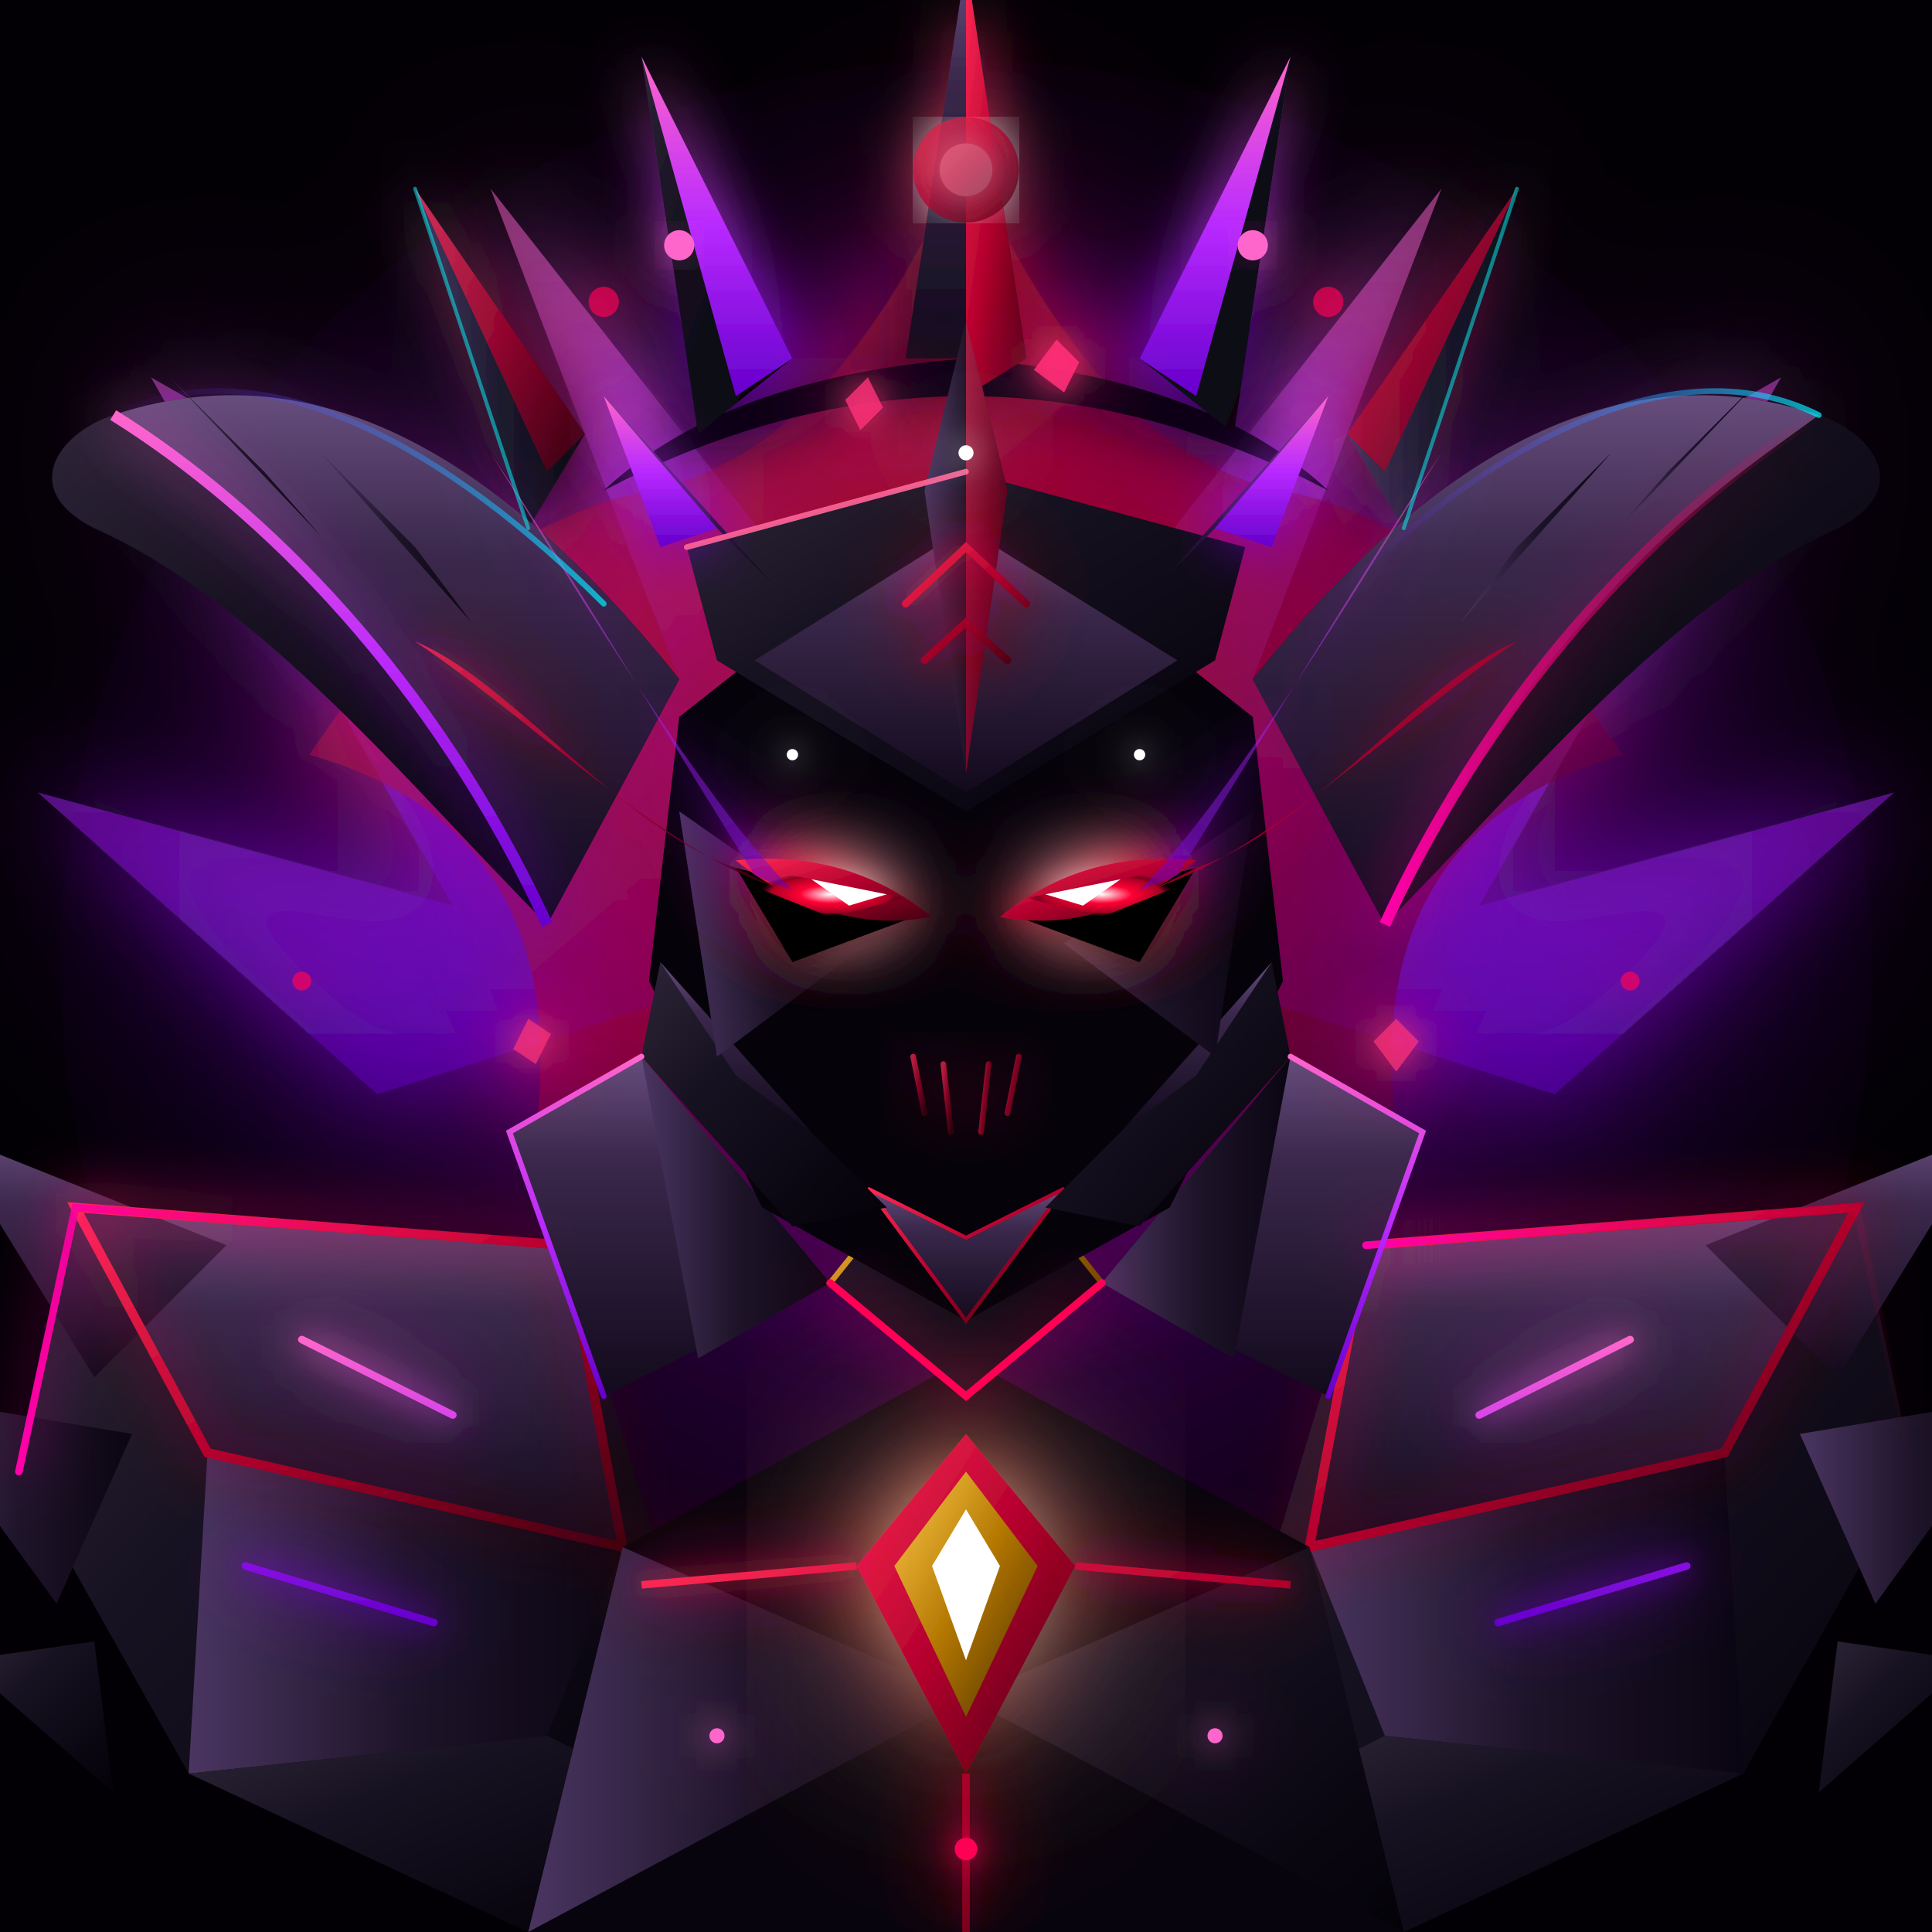
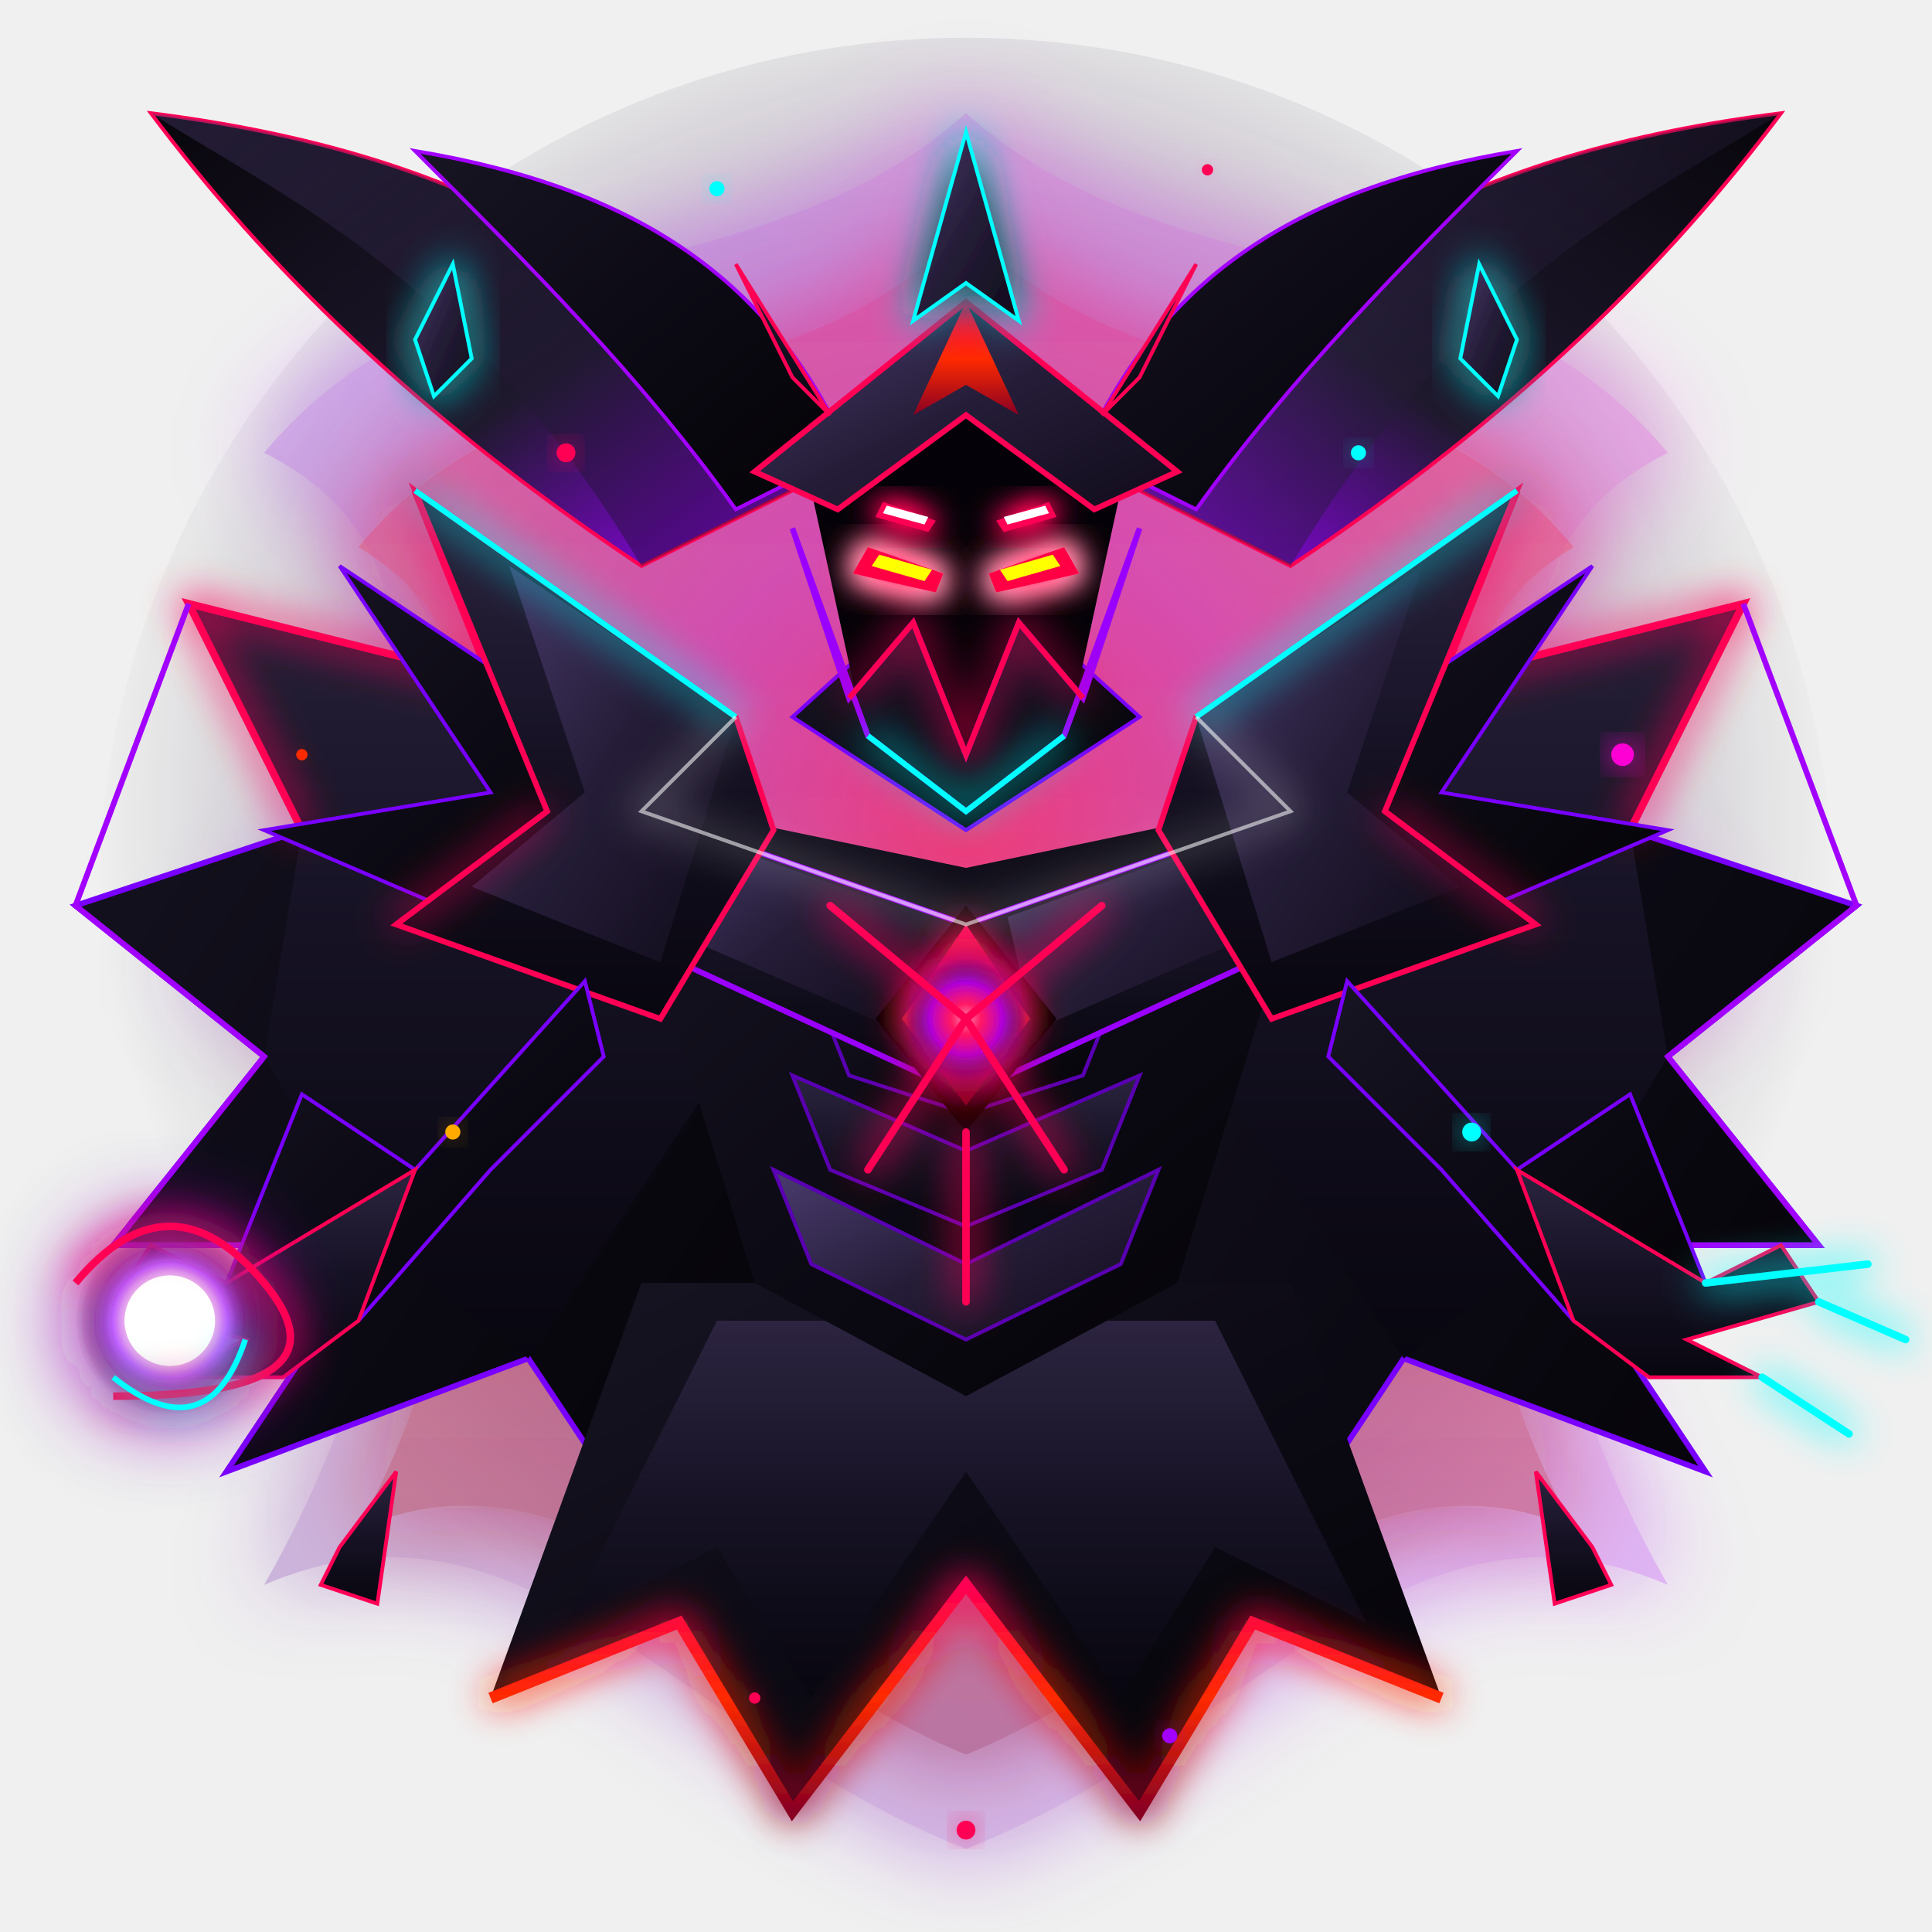
<svg xmlns="http://www.w3.org/2000/svg" viewBox="0 0 512 512" width="100%" height="100%">
  <defs>
    <filter id="glow-heavy" x="-50%" y="-50%" width="200%" height="200%">
      <feGaussianBlur stdDeviation="12" result="blur1" />
-       <feGaussianBlur stdDeviation="25" result="blur2" />
+       <feGaussianBlur stdDeviation="6" result="blur2" />
      <feMerge>
+         <feMergeNode in="blur1" />
        <feMergeNode in="blur2" />
-         <feMergeNode in="blur1" />
-         <feMergeNode in="SourceGraphic" />
-       </feMerge>
-     </filter>
-     <filter id="glow-soft" x="-30%" y="-30%" width="160%" height="160%">
-       <feGaussianBlur stdDeviation="8" result="blur" />
-       <feMerge>
-         <feMergeNode in="blur" />
        <feMergeNode in="SourceGraphic" />
      </feMerge>
    </filter>
    <filter id="glow-intense" x="-50%" y="-50%" width="200%" height="200%">
-       <feGaussianBlur stdDeviation="4" result="blur1" />
-       <feGaussianBlur stdDeviation="10" result="blur2" />
-       <feComponentTransfer in="blur2" result="brightBlur">
-         <feFuncA type="linear" slope="2" />
-       </feComponentTransfer>
+       <feGaussianBlur stdDeviation="5" result="blur1" />
+       <feGaussianBlur stdDeviation="2" result="blur2" />
      <feMerge>
-         <feMergeNode in="brightBlur" />
        <feMergeNode in="blur1" />
+         <feMergeNode in="blur2" />
        <feMergeNode in="SourceGraphic" />
      </feMerge>
    </filter>
-     <radialGradient id="bg-radial" cx="50%" cy="50%" r="55%">
-       <stop offset="0%" stop-color="#3d001a" />
-       <stop offset="45%" stop-color="#1f002b" />
-       <stop offset="75%" stop-color="#0b0014" />
-       <stop offset="100%" stop-color="#030005" />
+     <filter id="eye-glow" x="-50%" y="-50%" width="200%" height="200%">
+       <feGaussianBlur stdDeviation="4" result="blur" />
+       <feComponentTransfer in="blur" result="boost">
+         <feFuncA type="linear" slope="2.5" />
+       </feComponentTransfer>
+       <feMerge>
+         <feMergeNode in="boost" />
+         <feMergeNode in="SourceGraphic" />
+       </feMerge>
+     </filter>
+     <radialGradient id="bg-aura" cx="50%" cy="45%" r="50%">
+       <stop offset="0%" stop-color="#ff0055" stop-opacity="0.6" />
+       <stop offset="35%" stop-color="#7900ff" stop-opacity="0.4" />
+       <stop offset="70%" stop-color="#2a004f" stop-opacity="0.2" />
+       <stop offset="100%" stop-color="#05020a" stop-opacity="0" />
    </radialGradient>
-     <radialGradient id="aura-crimson" cx="50%" cy="45%" r="45%">
-       <stop offset="0%" stop-color="#ff0044" stop-opacity="0.8" />
-       <stop offset="50%" stop-color="#99002b" stop-opacity="0.4" />
-       <stop offset="100%" stop-color="#4a00e6" stop-opacity="0" />
-     </radialGradient>
-     <radialGradient id="core-eye-glow" cx="50%" cy="50%" r="50%">
+     <radialGradient id="core-glow" cx="50%" cy="50%" r="50%">
      <stop offset="0%" stop-color="#ffffff" />
-       <stop offset="40%" stop-color="#ff0033" />
-       <stop offset="80%" stop-color="#a80024" />
+       <stop offset="25%" stop-color="#ff2a6d" />
+       <stop offset="60%" stop-color="#9a00ff" />
      <stop offset="100%" stop-color="#000000" stop-opacity="0" />
    </radialGradient>
-     <linearGradient id="obsidian-base" x1="0%" y1="0%" x2="100%" y2="100%">
-       <stop offset="0%" stop-color="#2d2538" />
-       <stop offset="35%" stop-color="#171221" />
-       <stop offset="70%" stop-color="#0c0814" />
-       <stop offset="100%" stop-color="#040208" />
+     <linearGradient id="obsidian-dark" x1="0%" y1="0%" x2="100%" y2="100%">
+       <stop offset="0%" stop-color="#181524" />
+       <stop offset="50%" stop-color="#0c0a14" />
+       <stop offset="100%" stop-color="#040306" />
    </linearGradient>
-     <linearGradient id="obsidian-highlight" x1="0%" y1="0%" x2="0%" y2="100%">
-       <stop offset="0%" stop-color="#664d7d" />
-       <stop offset="30%" stop-color="#3b284c" />
-       <stop offset="100%" stop-color="#120a1c" />
+     <linearGradient id="obsidian-mid" x1="0%" y1="0%" x2="0%" y2="100%">
+       <stop offset="0%" stop-color="#2c2440" />
+       <stop offset="50%" stop-color="#161224" />
+       <stop offset="100%" stop-color="#08060f" />
    </linearGradient>
-     <linearGradient id="obsidian-shard" x1="0%" y1="0%" x2="100%" y2="0%">
-       <stop offset="0%" stop-color="#4a3561" />
-       <stop offset="50%" stop-color="#1e1429" />
-       <stop offset="100%" stop-color="#0a0512" />
+     <linearGradient id="obsidian-light" x1="0%" y1="0%" x2="100%" y2="100%">
+       <stop offset="0%" stop-color="#4a3b6e" />
+       <stop offset="50%" stop-color="#251d38" />
+       <stop offset="100%" stop-color="#100b1a" />
    </linearGradient>
-     <linearGradient id="crimson-energy" x1="0%" y1="0%" x2="100%" y2="100%">
-       <stop offset="0%" stop-color="#ff2a55" />
-       <stop offset="50%" stop-color="#b3002d" />
-       <stop offset="100%" stop-color="#400010" />
+     <linearGradient id="crimson-energy" x1="0%" y1="0%" x2="0%" y2="100%">
+       <stop offset="0%" stop-color="#ff0055" />
+       <stop offset="50%" stop-color="#ff2a00" />
+       <stop offset="100%" stop-color="#880022" />
    </linearGradient>
-     <linearGradient id="purple-energy" x1="0%" y1="100%" x2="0%" y2="0%">
-       <stop offset="0%" stop-color="#6600cc" />
-       <stop offset="50%" stop-color="#b829ff" />
-       <stop offset="100%" stop-color="#ff66cc" />
+     <linearGradient id="purple-energy" x1="0%" y1="100%" x2="100%" y2="0%">
+       <stop offset="0%" stop-color="#4b0082" />
+       <stop offset="50%" stop-color="#a200ff" />
+       <stop offset="100%" stop-color="#ff00d4" />
    </linearGradient>
-     <linearGradient id="gold-accent" x1="0%" y1="0%" x2="100%" y2="100%">
-       <stop offset="0%" stop-color="#ffcc4d" />
-       <stop offset="50%" stop-color="#b37700" />
-       <stop offset="100%" stop-color="#472c00" />
+     <linearGradient id="horn-grad-left" x1="0%" y1="0%" x2="100%" y2="100%">
+       <stop offset="0%" stop-color="#08060c" />
+       <stop offset="60%" stop-color="#1f192e" />
+       <stop offset="100%" stop-color="#9a00ff" />
    </linearGradient>
-     <linearGradient id="rim-magenta" x1="0%" y1="0%" x2="100%" y2="0%">
-       <stop offset="0%" stop-color="#ff00aa" />
-       <stop offset="100%" stop-color="#ff0044" stop-opacity="0" />
+     <linearGradient id="horn-grad-right" x1="100%" y1="0%" x2="0%" y2="100%">
+       <stop offset="0%" stop-color="#08060c" />
+       <stop offset="60%" stop-color="#1f192e" />
+       <stop offset="100%" stop-color="#9a00ff" />
    </linearGradient>
-     <linearGradient id="rim-cyan" x1="100%" y1="0%" x2="0%" y2="0%">
-       <stop offset="0%" stop-color="#00f0ff" />
-       <stop offset="100%" stop-color="#7b00ff" stop-opacity="0" />
+     <linearGradient id="blade-edge" x1="0%" y1="0%" x2="100%" y2="0%">
+       <stop offset="0%" stop-color="#00ffff" />
+       <stop offset="50%" stop-color="#d400ff" />
+       <stop offset="100%" stop-color="#ff0055" />
    </linearGradient>
  </defs>
-   <rect width="512" height="512" fill="#030005" />
-   <circle cx="256" cy="256" r="240" fill="url(#bg-radial)" />
-   <g filter="url(#glow-heavy)" opacity="0.85">
-     <path d="M256 210 L130 50 L180 180 L40 100 L120 240 L10 210 L100 290 L256 240 Z" fill="url(#purple-energy)" opacity="0.6" />
-     <path d="M256 210 L382 50 L332 180 L472 100 L392 240 L502 210 L412 290 L256 240 Z" fill="url(#purple-energy)" opacity="0.6" />
-     <circle cx="256" cy="230" r="170" fill="url(#aura-crimson)" />
-     <path d="M256 40 Q290 120 340 130 Q390 140 430 200 Q360 220 370 300 Q300 260 256 340 Q212 260 142 300 Q152 220 82 200 Q122 140 172 130 Q222 120 256 40 Z" fill="url(#crimson-energy)" opacity="0.5" />
+   <g id="background-effects">
+     <circle cx="256" cy="240" r="230" fill="url(#bg-aura)" />
+     <path d="M 256 30 C 200 80 120 60 70 120 C 130 150 100 220 50 260 C 120 270 110 350 70 420 C 140 390 180 460 256 490 C 332 460 372 390 442 420 C 402 350 392 270 462 260 C 412 220 382 150 442 120 C 392 60 312 80 256 30 Z" fill="url(#purple-energy)" opacity="0.25" filter="url(#glow-heavy)" />
+     <path d="M 256 60 C 210 110 140 90 95 145 C 145 175 120 235 75 270 C 135 280 125 350 95 405 C 155 380 195 440 256 465 C 317 440 357 380 417 405 C 387 350 377 280 437 270 C 392 235 367 175 417 145 C 372 90 302 110 256 60 Z" fill="url(#crimson-energy)" opacity="0.35" filter="url(#glow-heavy)" />
  </g>
-   <g fill="#ff0055" filter="url(#glow-soft)" opacity="0.7">
-     <circle cx="120" cy="140" r="3" />
-     <circle cx="392" cy="140" r="3" />
-     <circle cx="80" cy="260" r="2.5" />
-     <circle cx="432" cy="260" r="2.5" />
-     <circle cx="160" cy="80" r="4" />
-     <circle cx="352" cy="80" r="4" />
-     <polygon points="256,15 261,28 256,24 251,28" />
-     <polygon points="100,180 108,185 102,192 96,186" />
-     <polygon points="412,180 420,186 414,192 404,185" />
+   <g id="wings">
+     <path d="M 220 240 L 110 130 L 130 180 L 50 160 L 80 220 L 20 240 L 70 280 L 30 330 L 100 330 L 60 390 L 140 360 L 180 420 L 210 330 Z" fill="url(#obsidian-dark)" stroke="#7900ff" stroke-width="1.5" />
+     <path d="M 220 240 L 110 130 L 130 180 L 50 160 L 80 220 L 70 280 L 100 330 L 140 360 Z" fill="url(#obsidian-mid)" />
+     <path d="M 110 130 L 130 180 L 50 160 L 80 220" fill="none" stroke="#ff0055" stroke-width="2" filter="url(#glow-intense)" />
+     <path d="M 50 160 L 20 240 L 70 280 L 30 330 L 100 330" fill="none" stroke="#a200ff" stroke-width="1.5" />
+     <path d="M 292 240 L 402 130 L 382 180 L 462 160 L 432 220 L 492 240 L 442 280 L 482 330 L 412 330 L 452 390 L 372 360 L 332 420 L 302 330 Z" fill="url(#obsidian-dark)" stroke="#7900ff" stroke-width="1.5" />
+     <path d="M 292 240 L 402 130 L 382 180 L 462 160 L 432 220 L 442 280 L 412 330 L 372 360 Z" fill="url(#obsidian-mid)" />
+     <path d="M 402 130 L 382 180 L 462 160 L 432 220" fill="none" stroke="#ff0055" stroke-width="2" filter="url(#glow-intense)" />
+     <path d="M 462 160 L 492 240 L 442 280 L 482 330 L 412 330" fill="none" stroke="#a200ff" stroke-width="1.5" />
  </g>
-   <g filter="url(#glow-soft)">
-     <path d="M160 130 Q256 80 352 130 Q320 100 256 95 Q192 100 160 130 Z" fill="#0a0314" />
-     <path d="M140 140 L110 50 L155 115 Z" fill="url(#obsidian-shard)" />
-     <path d="M110 50 L155 115 L145 125 Z" fill="url(#crimson-energy)" opacity="0.8" />
-     <path d="M185 115 L170 15 L210 95 Z" fill="url(#obsidian-base)" />
-     <path d="M170 15 L210 95 L195 105 Z" fill="url(#purple-energy)" />
-     <path d="M240 95 L256 -10 L272 95 Z" fill="url(#obsidian-highlight)" />
-     <path d="M256 -10 L272 95 L256 105 Z" fill="url(#crimson-energy)" />
-     <path d="M327 115 L342 15 L302 95 Z" fill="url(#obsidian-base)" />
-     <path d="M342 15 L302 95 L317 105 Z" fill="url(#purple-energy)" />
-     <path d="M372 140 L402 50 L357 115 Z" fill="url(#obsidian-shard)" />
-     <path d="M402 50 L357 115 L367 125 Z" fill="url(#crimson-energy)" opacity="0.8" />
-     <circle cx="256" cy="45" r="7" fill="#ffffff" filter="url(#glow-intense)" />
-     <circle cx="256" cy="45" r="14" fill="url(#crimson-energy)" opacity="0.7" />
-     <circle cx="180" cy="65" r="4" fill="#ff66cc" filter="url(#glow-soft)" />
-     <circle cx="332" cy="65" r="4" fill="#ff66cc" filter="url(#glow-soft)" />
+   <g id="lower-body">
+     <path d="M 170 340 L 130 450 L 180 430 L 210 480 L 256 420 L 302 480 L 332 430 L 382 450 L 342 340 Z" fill="url(#obsidian-dark)" />
+     <path d="M 190 350 L 150 430 L 190 410 L 215 450 L 256 390 L 297 450 L 322 410 L 362 430 L 322 350 Z" fill="url(#obsidian-mid)" />
+     <path d="M 130 450 L 180 430 L 210 480 L 256 420 L 302 480 L 332 430 L 382 450" fill="none" stroke="url(#crimson-energy)" stroke-width="3" filter="url(#glow-intense)" />
  </g>
-   <g>
-     <path d="M180 180 C140 130 90 90 30 110 C15 115 5 130 25 140 C70 160 110 210 145 245 Z" fill="url(#obsidian-base)" />
-     <path d="M180 180 C140 130 90 90 30 110 C50 125 100 155 145 245 Z" fill="url(#obsidian-highlight)" />
-     <path d="M30 110 C70 135 115 180 145 245" stroke="url(#purple-energy)" stroke-width="3" fill="none" filter="url(#glow-soft)" />
-     <path d="M332 180 C372 130 422 90 482 110 C497 115 507 130 487 140 C442 160 402 210 367 245 Z" fill="url(#obsidian-base)" />
-     <path d="M332 180 C372 130 422 90 482 110 C462 125 412 155 367 245 Z" fill="url(#obsidian-highlight)" />
-     <path d="M482 110 C442 135 397 180 367 245" stroke="url(#rim-magenta)" stroke-width="3" fill="none" filter="url(#glow-soft)" />
-     <path d="M110 145 L85 120 L125 165 Z" fill="url(#obsidian-shard)" />
-     <path d="M70 125 L45 100 L85 142 Z" fill="url(#obsidian-shard)" />
-     <path d="M402 145 L427 120 L387 165 Z" fill="url(#obsidian-shard)" />
-     <path d="M442 125 L467 100 L427 142 Z" fill="url(#obsidian-shard)" />
+   <g id="horns-back">
+     <path d="M 210 130 C 180 70 120 40 40 30 C 70 70 110 110 170 150 Z" fill="url(#horn-grad-left)" stroke="#ff0055" stroke-width="1" />
+     <path d="M 210 130 C 180 70 120 40 40 30 C 80 55 125 75 170 150 Z" fill="url(#obsidian-light)" opacity="0.4" />
+     <path d="M 302 130 C 332 70 392 40 472 30 C 442 70 402 110 342 150 Z" fill="url(#horn-grad-right)" stroke="#ff0055" stroke-width="1" />
+     <path d="M 302 130 C 332 70 392 40 472 30 C 432 55 387 75 342 150 Z" fill="url(#obsidian-light)" opacity="0.4" />
+     <path d="M 225 120 C 205 75 170 50 110 40 C 140 70 170 100 195 135 Z" fill="url(#obsidian-dark)" stroke="#a200ff" stroke-width="1" />
+     <path d="M 287 120 C 307 75 342 50 402 40 C 372 70 342 100 317 135 Z" fill="url(#obsidian-dark)" stroke="#a200ff" stroke-width="1" />
  </g>
-   <g>
-     <path d="M150 330 L20 320 L5 390 L50 470 L140 512 L180 430 Z" fill="url(#obsidian-base)" />
-     <path d="M150 330 L20 320 L55 385 L165 410 Z" fill="url(#obsidian-highlight)" />
-     <path d="M165 410 L55 385 L50 470 L145 460 Z" fill="url(#obsidian-shard)" />
-     <path d="M145 460 L50 470 L140 512 L175 475 Z" fill="url(#obsidian-base)" />
-     <path d="M60 330 L-15 300 L25 365 Z" fill="url(#obsidian-highlight)" />
-     <path d="M35 380 L-25 370 L15 425 Z" fill="url(#obsidian-shard)" />
-     <path d="M25 435 L-10 440 L30 475 Z" fill="url(#obsidian-base)" />
-     <path d="M150 330 L20 320 L55 385 L165 410 Z" stroke="url(#crimson-energy)" stroke-width="2.5" fill="none" filter="url(#glow-soft)" />
-     <path d="M80 355 L120 375 M65 415 L115 430" stroke="url(#purple-energy)" stroke-width="2" stroke-linecap="round" fill="none" filter="url(#glow-intense)" />
-     <path d="M362 330 L492 320 L507 390 L462 470 L372 512 L332 430 Z" fill="url(#obsidian-base)" />
-     <path d="M362 330 L492 320 L457 385 L347 410 Z" fill="url(#obsidian-highlight)" />
-     <path d="M347 410 L457 385 L462 470 L367 460 Z" fill="url(#obsidian-shard)" />
-     <path d="M367 460 L462 470 L372 512 L337 475 Z" fill="url(#obsidian-base)" />
-     <path d="M452 330 L527 300 L487 365 Z" fill="url(#obsidian-highlight)" />
-     <path d="M477 380 L537 370 L497 425 Z" fill="url(#obsidian-shard)" />
-     <path d="M487 435 L522 440 L482 475 Z" fill="url(#obsidian-base)" />
-     <path d="M362 330 L492 320 L457 385 L347 410 Z" stroke="url(#crimson-energy)" stroke-width="2.5" fill="none" filter="url(#glow-soft)" />
-     <path d="M432 355 L392 375 M447 415 L397 430" stroke="url(#purple-energy)" stroke-width="2" stroke-linecap="round" fill="none" filter="url(#glow-intense)" />
+   <g id="torso">
+     <path d="M 160 210 L 200 340 L 256 370 L 312 340 L 352 210 L 256 230 Z" fill="url(#obsidian-dark)" />
+     <path d="M 205 310 L 256 335 L 307 310 L 297 335 L 256 355 L 215 335 Z" fill="url(#obsidian-light)" stroke="#5900b3" stroke-width="1" />
+     <path d="M 210 285 L 256 305 L 302 285 L 292 310 L 256 325 L 220 310 Z" fill="url(#obsidian-mid)" stroke="#5900b3" stroke-width="1" />
+     <path d="M 215 260 L 256 275 L 297 260 L 287 285 L 256 295 L 225 285 Z" fill="url(#obsidian-dark)" stroke="#5900b3" stroke-width="1" />
+     <path d="M 170 215 L 256 245 L 245 285 L 180 255 Z" fill="url(#obsidian-mid)" stroke="#9a00ff" stroke-width="1.5" />
+     <path d="M 342 215 L 256 245 L 267 285 L 332 255 Z" fill="url(#obsidian-mid)" stroke="#9a00ff" stroke-width="1.5" />
+     <path d="M 175 218 L 245 243 L 238 273 L 185 250 Z" fill="url(#obsidian-light)" />
+     <path d="M 337 218 L 267 243 L 274 273 L 327 250 Z" fill="url(#obsidian-light)" />
+     <polygon points="256,240 280,270 256,300 232,270" fill="#000000" />
+     <polygon points="256,245 273,270 256,293 239,270" fill="url(#crimson-energy)" filter="url(#glow-intense)" />
+     <circle cx="256" cy="270" r="16" fill="url(#core-glow)" filter="url(#glow-intense)" />
+     <path d="M 256 270 L 220 240 M 256 270 L 292 240 M 256 270 L 230 310 M 256 270 L 282 310 M 256 300 L 256 345" stroke="#ff0055" stroke-width="2" stroke-linecap="round" filter="url(#glow-intense)" />
+     <path d="M 256 270 L 210 270 M 256 270 L 302 270" stroke="#ffaa00" stroke-width="1.5" stroke-linecap="round" filter="url(#glow-intense)" />
  </g>
-   <g>
-     <path d="M165 410 L256 360 L347 410 L372 512 L140 512 Z" fill="#07040d" />
-     <path d="M165 410 L256 450 L140 512 Z" fill="url(#obsidian-shard)" />
-     <path d="M347 410 L256 450 L372 512 Z" fill="url(#obsidian-base)" />
-     <path d="M170 280 L220 340 L160 370 L135 300 Z" fill="url(#obsidian-highlight)" />
-     <path d="M170 280 L220 340 L185 360 Z" fill="url(#obsidian-shard)" />
-     <path d="M342 280 L292 340 L352 370 L377 300 Z" fill="url(#obsidian-highlight)" />
-     <path d="M342 280 L292 340 L327 360 Z" fill="url(#obsidian-shard)" />
-     <path d="M220 340 L256 370 L292 340 L256 295 Z" fill="url(#obsidian-base)" stroke="url(#gold-accent)" stroke-width="1.5" />
-     <g filter="url(#glow-heavy)">
-       <polygon points="256,380 285,415 256,470 227,415" fill="url(#crimson-energy)" />
-       <polygon points="256,390 275,415 256,455 237,415" fill="url(#gold-accent)" />
-       <polygon points="256,400 265,415 256,440 247,415" fill="#ffffff" />
-     </g>
-     <path d="M227 415 L170 420 M285 415 L342 420 M256 470 L256 512" stroke="url(#crimson-energy)" stroke-width="2" filter="url(#glow-intense)" />
+   <g id="pauldrons">
+     <path d="M 180 210 L 90 150 L 130 210 L 70 220 L 140 250 Z" fill="url(#obsidian-dark)" stroke="#7900ff" stroke-width="1" />
+     <path d="M 195 190 L 110 130 L 145 215 L 105 245 L 175 270 L 205 220 Z" fill="url(#obsidian-mid)" stroke="#ff0055" stroke-width="1.5" />
+     <path d="M 195 190 L 135 150 L 155 210 L 125 235 L 175 255 Z" fill="url(#obsidian-light)" />
+     <path d="M 195 190 L 110 130" stroke="#00ffff" stroke-width="1.5" filter="url(#glow-intense)" />
+     <path d="M 145 215 L 105 245" stroke="#ff0055" stroke-width="1.5" filter="url(#glow-intense)" />
+     <path d="M 332 210 L 422 150 L 382 210 L 442 220 L 372 250 Z" fill="url(#obsidian-dark)" stroke="#7900ff" stroke-width="1" />
+     <path d="M 317 190 L 402 130 L 367 215 L 407 245 L 337 270 L 307 220 Z" fill="url(#obsidian-mid)" stroke="#ff0055" stroke-width="1.5" />
+     <path d="M 317 190 L 377 150 L 357 210 L 387 235 L 337 255 Z" fill="url(#obsidian-light)" />
+     <path d="M 317 190 L 402 130" stroke="#00ffff" stroke-width="1.5" filter="url(#glow-intense)" />
+     <path d="M 367 215 L 407 245" stroke="#ff0055" stroke-width="1.5" filter="url(#glow-intense)" />
  </g>
-   <g>
-     <path d="M180 190 L256 130 L332 190 L340 260 L310 320 L256 350 L202 320 L172 260 Z" fill="#05020a" />
-     <path d="M230 315 L256 350 L282 315 L256 328 Z" fill="url(#obsidian-highlight)" stroke="url(#crimson-energy)" stroke-width="1" />
-     <path d="M175 255 L215 300 L235 320 L210 325 L170 280 Z" fill="url(#obsidian-base)" />
-     <path d="M175 255 L215 300 L195 285 Z" fill="url(#obsidian-highlight)" />
-     <path d="M337 255 L297 300 L277 320 L302 325 L342 280 Z" fill="url(#obsidian-base)" />
-     <path d="M337 255 L297 300 L317 285 Z" fill="url(#obsidian-highlight)" />
-     <path d="M180 215 L230 250 L190 280 Z" fill="url(#obsidian-shard)" />
-     <path d="M332 215 L282 250 L322 280 Z" fill="url(#obsidian-shard)" />
-     <path d="M190 175 L256 215 L322 175 L330 145 L256 125 L182 145 Z" fill="url(#obsidian-base)" />
-     <path d="M200 175 L256 210 L312 175 L256 140 Z" fill="url(#obsidian-highlight)" />
-     <path d="M245 130 L256 85 L267 130 L256 205 Z" fill="url(#obsidian-shard)" />
-     <path d="M256 85 L267 130 L256 205 Z" fill="url(#crimson-energy)" opacity="0.6" />
-     <path d="M205 155 L160 105 L190 140 Z" fill="url(#obsidian-highlight)" />
-     <path d="M160 105 L190 140 L175 145 Z" fill="url(#purple-energy)" filter="url(#glow-soft)" />
-     <path d="M307 155 L352 105 L322 140 Z" fill="url(#obsidian-highlight)" />
-     <path d="M352 105 L322 140 L337 145 Z" fill="url(#purple-energy)" filter="url(#glow-soft)" />
-     <path d="M240 160 L256 145 L272 160 M245 175 L256 165 L267 175" stroke="url(#crimson-energy)" stroke-width="2" stroke-linecap="round" fill="none" filter="url(#glow-intense)" />
+   <g id="arms">
+     <path d="M 155 260 L 110 310 L 80 290 L 60 340 L 95 350 L 130 310 L 160 280 Z" fill="url(#obsidian-dark)" stroke="#7900ff" stroke-width="1" />
+     <path d="M 110 310 L 60 340 L 40 330 L 30 345 L 65 355 L 45 365 L 75 365 L 95 350 Z" fill="url(#obsidian-mid)" stroke="#ff0055" stroke-width="1" />
+     <circle cx="45" cy="350" r="25" fill="url(#core-glow)" filter="url(#glow-heavy)" />
+     <circle cx="45" cy="350" r="12" fill="#ffffff" filter="url(#glow-intense)" />
+     <path d="M 20 340 Q 45 310 70 340 T 30 370" fill="none" stroke="#ff0055" stroke-width="2" filter="url(#glow-intense)" />
+     <path d="M 30 365 Q 55 385 65 355" fill="none" stroke="#00ffff" stroke-width="1.5" filter="url(#glow-intense)" />
+     <path d="M 357 260 L 402 310 L 432 290 L 452 340 L 417 350 L 382 310 L 352 280 Z" fill="url(#obsidian-dark)" stroke="#7900ff" stroke-width="1" />
+     <path d="M 402 310 L 452 340 L 472 330 L 482 345 L 447 355 L 467 365 L 437 365 L 417 350 Z" fill="url(#obsidian-mid)" stroke="#ff0055" stroke-width="1" />
+     <path d="M 452 340 L 495 335 M 482 345 L 505 355 M 467 365 L 490 380" stroke="#00ffff" stroke-width="2" stroke-linecap="round" filter="url(#glow-intense)" />
  </g>
-   <g filter="url(#glow-intense)">
-     <path d="M195 230 L245 242 L210 255 Z" fill="#000000" />
-     <path d="M317 230 L267 242 L302 255 Z" fill="#000000" />
-     <path d="M195 228 Q225 225 247 243 Q220 248 195 228 Z" fill="url(#crimson-energy)" />
-     <polygon points="205,231 240,238 220,243 200,235" fill="url(#core-eye-glow)" />
-     <polygon points="215,233 235,237 225,240" fill="#ffffff" />
-     <path d="M317 228 Q287 225 265 243 Q292 248 317 228 Z" fill="url(#crimson-energy)" />
-     <polygon points="307,231 272,238 292,243 312,235" fill="url(#core-eye-glow)" />
-     <polygon points="297,233 277,237 287,240" fill="#ffffff" />
-     <path d="M195 230 C165 220 135 180 110 170 C140 190 175 225 205 235 Z" fill="url(#crimson-energy)" opacity="0.8" />
-     <path d="M317 230 C347 220 377 180 402 170 C372 190 337 225 307 235 Z" fill="url(#crimson-energy)" opacity="0.8" />
-     <path d="M200 232 C180 200 150 150 130 120 C155 160 185 210 210 236 Z" fill="url(#purple-energy)" opacity="0.5" />
-     <path d="M312 232 C332 200 362 150 382 120 C357 160 327 210 302 236 Z" fill="url(#purple-energy)" opacity="0.5" />
+   <g id="head">
+     <path d="M 210 190 L 256 220 L 302 190 L 280 170 L 256 185 L 232 170 Z" fill="url(#obsidian-dark)" stroke="#7900ff" stroke-width="1" />
+     <path d="M 215 130 L 256 100 L 297 130 L 285 185 L 256 205 L 227 185 Z" fill="#040208" />
+     <path d="M 210 140 L 225 185 L 242 165 L 256 200 L 270 165 L 287 185 L 302 140 L 282 195 L 256 215 L 230 195 Z" fill="url(#obsidian-mid)" stroke="#9a00ff" stroke-width="1.5" />
+     <path d="M 225 185 L 242 165 L 256 200 L 270 165 L 287 185" fill="none" stroke="#ff0055" stroke-width="1.5" filter="url(#glow-intense)" />
+     <path d="M 200 125 L 256 80 L 312 125 L 290 135 L 256 110 L 222 135 Z" fill="url(#obsidian-light)" stroke="#ff0055" stroke-width="1.5" />
+     <path d="M 256 80 L 242 110 L 256 102 L 270 110 Z" fill="url(#crimson-energy)" />
+     <path d="M 256 35 L 242 85 L 256 75 L 270 85 Z" fill="url(#obsidian-light)" stroke="#00ffff" stroke-width="1" filter="url(#glow-intense)" />
+     <path d="M 220 110 L 195 70 L 210 100 Z" fill="url(#obsidian-mid)" stroke="#ff0055" stroke-width="1" />
+     <path d="M 292 110 L 317 70 L 302 100 Z" fill="url(#obsidian-mid)" stroke="#ff0055" stroke-width="1" />
+     <polygon points="230,145 250,152 248,157 226,152" fill="#ffffff" filter="url(#eye-glow)" />
+     <polygon points="230,145 250,152 248,157 226,152" fill="#ff0044" filter="url(#glow-intense)" />
+     <polygon points="233,147 247,151 245,154 231,150" fill="#ffff00" />
+     <polygon points="282,145 262,152 264,157 286,152" fill="#ffffff" filter="url(#eye-glow)" />
+     <polygon points="282,145 262,152 264,157 286,152" fill="#ff0044" filter="url(#glow-intense)" />
+     <polygon points="279,147 265,151 267,154 281,150" fill="#ffff00" />
+     <polygon points="234,133 248,138 246,141 232,137" fill="#ff0055" filter="url(#eye-glow)" />
+     <polygon points="235,134 246,137 245,139 234,136" fill="#ffffff" />
+     <polygon points="278,133 264,138 266,141 280,137" fill="#ff0055" filter="url(#eye-glow)" />
+     <polygon points="277,134 266,137 267,139 278,136" fill="#ffffff" />
+     <line x1="256" y1="120" x2="256" y2="155" stroke="#ff0055" stroke-width="2" filter="url(#glow-intense)" />
+     <line x1="250" y1="130" x2="262" y2="130" stroke="#ff0055" stroke-width="1.5" filter="url(#glow-intense)" />
  </g>
-   <g stroke="url(#crimson-energy)" stroke-width="1.5" stroke-linecap="round" opacity="0.7" filter="url(#glow-soft)">
-     <line x1="242" y1="280" x2="245" y2="295" />
-     <line x1="250" y1="282" x2="252" y2="300" />
-     <line x1="256" y1="283" x2="256" y2="302" />
-     <line x1="262" y1="282" x2="260" y2="300" />
-     <line x1="270" y1="280" x2="267" y2="295" />
-   </g>
-   <g fill="none" stroke-linecap="round">
-     <path d="M256 125 L330 145 L322 175" stroke="url(#highlight-crimson)" stroke-width="1.5" opacity="0.8" />
-     <path d="M182 145 L256 125" stroke="#ff6699" stroke-width="1.5" opacity="0.9" />
-     <path d="M256 215 L322 175" stroke="url(#highlight-crimson)" stroke-width="1.5" opacity="0.7" />
-     <path d="M220 340 L256 370 L292 340" stroke="#ff0055" stroke-width="2" filter="url(#glow-soft)" />
-     <path d="M150 330 L20 320 L5 390" stroke="url(#rim-magenta)" stroke-width="2" filter="url(#glow-soft)" />
-     <path d="M362 330 L492 320 L507 390" stroke="url(#rim-magenta)" stroke-width="2" filter="url(#glow-soft)" />
-     <path d="M170 280 L135 300 L160 370" stroke="url(#purple-energy)" stroke-width="1.5" />
-     <path d="M342 280 L377 300 L352 370" stroke="url(#purple-energy)" stroke-width="1.5" />
-     <path d="M30 110 C70 90 120 120 160 160" stroke="url(#rim-cyan)" stroke-width="1.5" opacity="0.7" />
-     <path d="M482 110 C442 90 392 120 352 160" stroke="url(#rim-cyan)" stroke-width="1.5" opacity="0.7" />
-     <path d="M110 50 L140 140" stroke="#00ffff" stroke-width="1" opacity="0.5" filter="url(#glow-soft)" />
-     <path d="M402 50 L372 140" stroke="#00ffff" stroke-width="1" opacity="0.5" filter="url(#glow-soft)" />
-   </g>
-   <g fill="#ff3377" filter="url(#glow-intense)">
-     <polygon points="230,100 234,108 228,114 224,106" opacity="0.8" />
-     <polygon points="280,90 286,96 282,104 274,98" opacity="0.9" />
-     <polygon points="140,270 146,274 142,282 136,278" opacity="0.7" />
-     <polygon points="370,270 376,276 370,284 364,276" opacity="0.7" />
-     <circle cx="256" cy="120" r="2" fill="#ffffff" />
-     <circle cx="210" cy="200" r="1.5" fill="#ffffff" />
-     <circle cx="302" cy="200" r="1.5" fill="#ffffff" />
-     <circle cx="256" cy="490" r="3" fill="#ff0055" />
-     <circle cx="190" cy="460" r="2" fill="#ff66cc" />
-     <circle cx="322" cy="460" r="2" fill="#ff66cc" />
+   <g id="foreground-particles">
+     <polygon points="110,90 120,70 125,95 115,105" fill="url(#obsidian-light)" stroke="#00ffff" stroke-width="1" filter="url(#glow-intense)" />
+     <polygon points="402,90 392,70 387,95 397,105" fill="url(#obsidian-light)" stroke="#00ffff" stroke-width="1" filter="url(#glow-intense)" />
+     <polygon points="90,410 105,390 100,425 85,420" fill="url(#obsidian-mid)" stroke="#ff0055" stroke-width="1" />
+     <polygon points="422,410 407,390 412,425 427,420" fill="url(#obsidian-mid)" stroke="#ff0055" stroke-width="1" />
+     <circle cx="150" cy="120" r="2.5" fill="#ff0055" filter="url(#glow-intense)" />
+     <circle cx="360" cy="120" r="2" fill="#00ffff" filter="url(#glow-intense)" />
+     <circle cx="80" cy="200" r="1.5" fill="#ff2a00" filter="url(#glow-intense)" />
+     <circle cx="430" cy="200" r="3" fill="#ff00d4" filter="url(#glow-intense)" />
+     <circle cx="190" cy="50" r="2" fill="#00ffff" filter="url(#glow-intense)" />
+     <circle cx="320" cy="45" r="1.5" fill="#ff0055" filter="url(#glow-intense)" />
+     <circle cx="120" cy="300" r="2" fill="#ffaa00" filter="url(#glow-intense)" />
+     <circle cx="390" cy="300" r="2.5" fill="#00ffff" filter="url(#glow-intense)" />
+     <circle cx="200" cy="450" r="1.5" fill="#ff0055" filter="url(#glow-intense)" />
+     <circle cx="310" cy="460" r="2" fill="#a200ff" filter="url(#glow-intense)" />
+     <circle cx="256" cy="485" r="2.5" fill="#ff0055" filter="url(#glow-intense)" />
+     <path d="M 195 190 L 170 215 L 256 245 L 342 215 L 317 190" fill="none" stroke="#ffffff" stroke-width="1" opacity="0.6" filter="url(#glow-intense)" />
+     <path d="M 230 195 L 256 215 L 282 195" fill="none" stroke="#00ffff" stroke-width="1.5" filter="url(#glow-intense)" />
  </g>
</svg>
